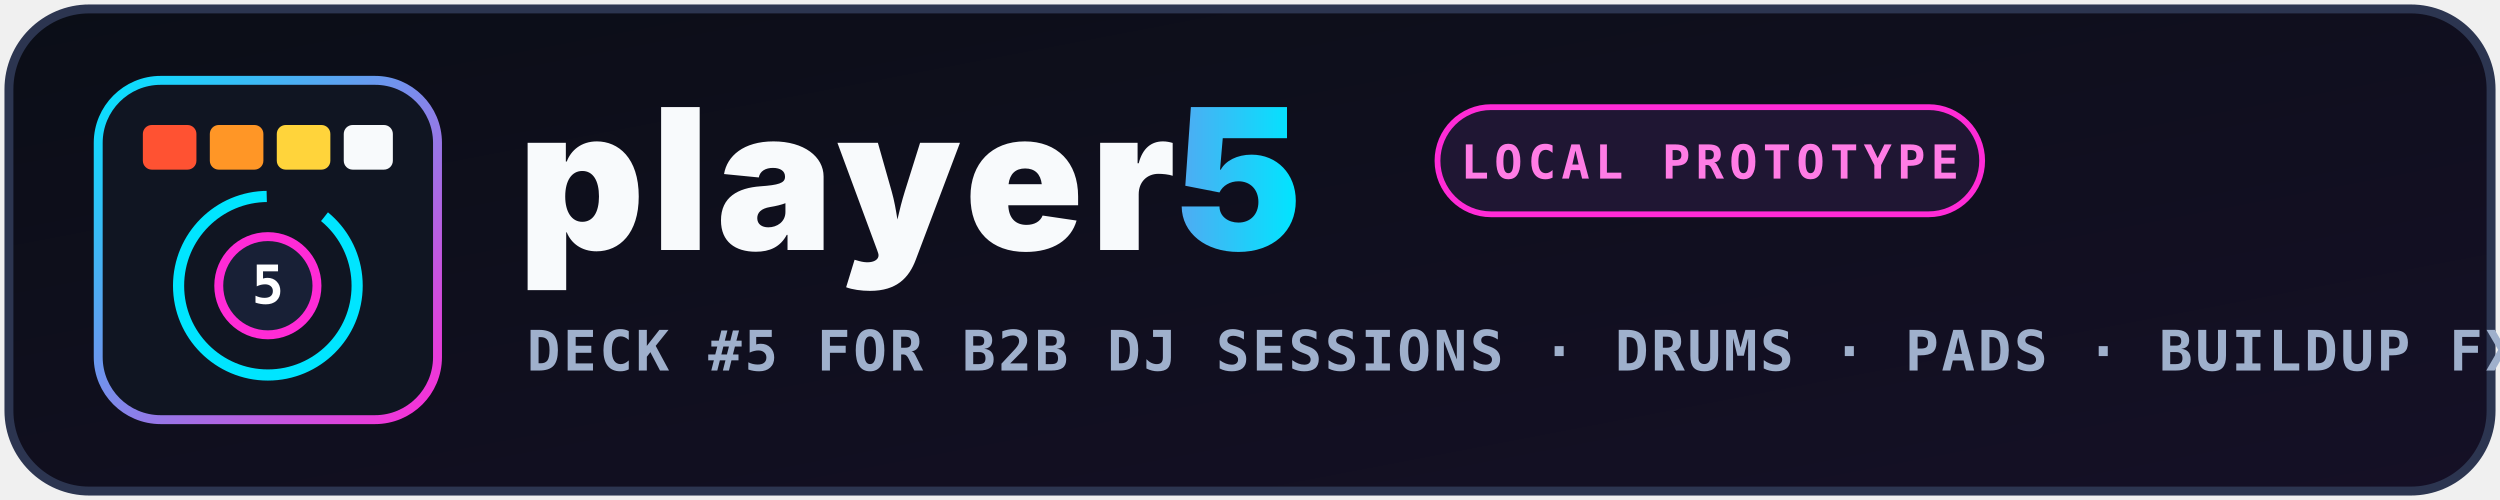
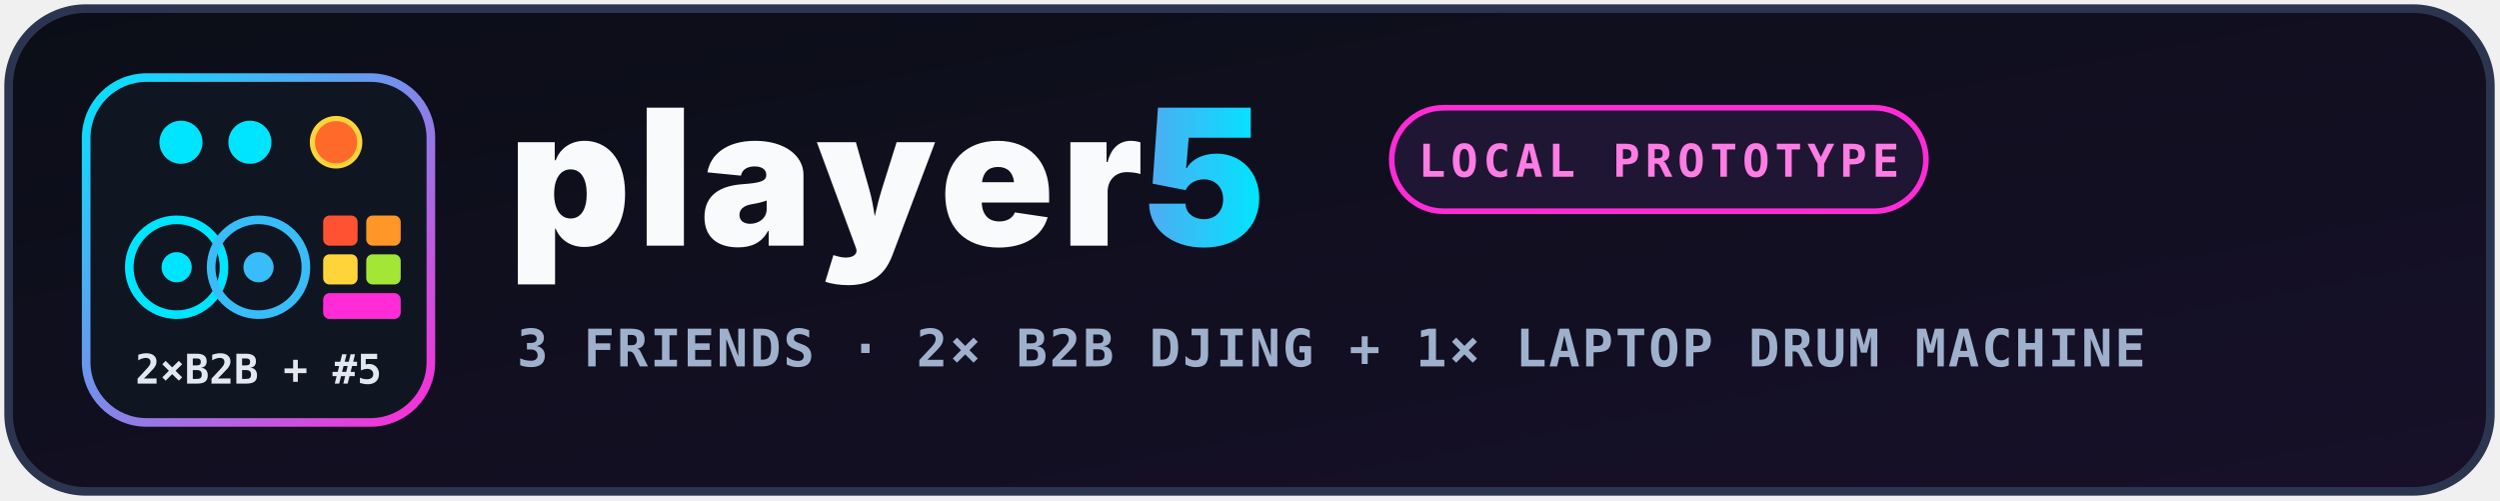
- <svg xmlns="http://www.w3.org/2000/svg" viewBox="0 0 560 112" width="560" height="112" role="img" aria-label="player5 logo">
+ <svg xmlns="http://www.w3.org/2000/svg" viewBox="0 0 580 116" width="580" height="116" role="img" aria-label="player5 logo — 3 friends: 2x B2B DJs + 1x drum machine">
  <defs>
    <linearGradient id="bgGrad" x1="0%" y1="0%" x2="100%" y2="100%">
      <stop offset="0%" stop-color="#0b0e17" />
-       <stop offset="100%" stop-color="#151026" />
+       <stop offset="100%" stop-color="#171029" />
    </linearGradient>
    <linearGradient id="neonText" x1="0%" y1="0%" x2="100%" y2="0%">
      <stop offset="0%" stop-color="#ff6a2b" />
      <stop offset="52%" stop-color="#ff2bd6" />
      <stop offset="100%" stop-color="#00e5ff" />
    </linearGradient>
    <linearGradient id="ringGrad" x1="0%" y1="0%" x2="100%" y2="100%">
      <stop offset="0%" stop-color="#00e5ff" />
      <stop offset="100%" stop-color="#ff2bd6" />
    </linearGradient>
    <filter id="glow" x="-15%" y="-15%" width="130%" height="130%">
-       <feGaussianBlur stdDeviation="2.5" result="blur" />
+       <feGaussianBlur stdDeviation="2.4" result="blur" />
      <feMerge>
        <feMergeNode in="blur" />
        <feMergeNode in="SourceGraphic" />
      </feMerge>
    </filter>
  </defs>
-   <rect x="2" y="2" width="556" height="108" rx="18" fill="url(#bgGrad)" stroke="#2c3550" stroke-width="2" />
-   <g transform="translate(22, 18)">
-     <rect x="0" y="0" width="76" height="76" rx="14" fill="#101522" stroke="url(#ringGrad)" stroke-width="2" />
-     <rect x="10" y="10" width="12" height="10" rx="2" fill="#ff5232" />
-     <rect x="25" y="10" width="12" height="10" rx="2" fill="#ff9626" />
-     <rect x="40" y="10" width="12" height="10" rx="2" fill="#ffd43b" />
-     <rect x="55" y="10" width="11" height="10" rx="2" fill="#f8fafc" />
-     <circle cx="38" cy="46" r="20" fill="none" stroke="#00e5ff" stroke-width="2.5" stroke-dasharray="94 14" />
-     <circle cx="38" cy="46" r="11" fill="#182036" stroke="#ff2bd6" stroke-width="2" />
-     <text x="38" y="50" text-anchor="middle" font-family="ui-monospace, SFMono-Regular, Menlo, monospace" font-size="12" font-weight="800" fill="#ffffff">5</text>
+   <rect x="2" y="2" width="576" height="112" rx="18" fill="url(#bgGrad)" stroke="#2c3550" stroke-width="2" />
+   <g transform="translate(20, 18)">
+     <rect x="0" y="0" width="80" height="80" rx="14" fill="#101522" stroke="url(#ringGrad)" stroke-width="2" />
+     <circle cx="22" cy="15" r="5" fill="#00e5ff" />
+     <circle cx="38" cy="15" r="5" fill="#00e5ff" />
+     <circle cx="58" cy="15" r="5.5" fill="#ff6a2b" stroke="#ffd43b" stroke-width="1.2" />
+     <circle cx="21" cy="44" r="11" fill="none" stroke="#00e5ff" stroke-width="2" />
+     <circle cx="21" cy="44" r="3.5" fill="#00e5ff" />
+     <circle cx="40" cy="44" r="11" fill="none" stroke="#38bdf8" stroke-width="2" />
+     <circle cx="40" cy="44" r="3.5" fill="#38bdf8" />
+     <rect x="55" y="32" width="8" height="7" rx="1.5" fill="#ff5232" />
+     <rect x="65" y="32" width="8" height="7" rx="1.5" fill="#ff9626" />
+     <rect x="55" y="41" width="8" height="7" rx="1.5" fill="#ffd43b" />
+     <rect x="65" y="41" width="8" height="7" rx="1.5" fill="#a3e635" />
+     <rect x="55" y="50" width="18" height="6" rx="1.5" fill="#ff2bd6" />
+     <text x="40" y="71" text-anchor="middle" font-family="ui-monospace, SFMono-Regular, Menlo, monospace" font-size="9.5" font-weight="800" fill="#e2e8f0">2×B2B + #5</text>
  </g>
-   <g transform="translate(116, 0)">
-     <text x="0" y="56" font-family="system-ui, -apple-system, BlinkMacSystemFont, 'Segoe UI', sans-serif" font-size="44" font-weight="900" letter-spacing="1.5" fill="#f8fafc">
+   <g transform="translate(118, 0)">
+     <text x="0" y="57" font-family="system-ui, -apple-system, BlinkMacSystemFont, 'Segoe UI', sans-serif" font-size="44" font-weight="900" letter-spacing="1.5" fill="#f8fafc">
      player<tspan fill="url(#neonText)" filter="url(#glow)">5</tspan>
    </text>
-     <rect x="206" y="24" width="122" height="24" rx="12" fill="#1f1633" stroke="#ff2bd6" stroke-width="1.3" />
-     <text x="267" y="40" text-anchor="middle" font-family="ui-monospace, SFMono-Regular, Menlo, monospace" font-size="10.5" font-weight="800" letter-spacing="1.2" fill="#ff7ce5">LOCAL PROTOTYPE</text>
-     <text x="2" y="83" font-family="ui-monospace, SFMono-Regular, Menlo, monospace" font-size="12.5" font-weight="600" letter-spacing="0.6" fill="#9fb0cc">
-       DECK #5 FOR B2B DJ SESSIONS · DRUMS · PADS · BUILDUP FX
+     <rect x="205" y="25" width="124" height="24" rx="12" fill="#1f1633" stroke="#ff2bd6" stroke-width="1.3" />
+     <text x="267" y="41" text-anchor="middle" font-family="ui-monospace, SFMono-Regular, Menlo, monospace" font-size="10.5" font-weight="800" letter-spacing="1.2" fill="#ff7ce5">LOCAL PROTOTYPE</text>
+     <text x="2" y="85" font-family="ui-monospace, SFMono-Regular, Menlo, monospace" font-size="12" font-weight="700" letter-spacing="0.5" fill="#9fb0cc">
+       3 FRIENDS · 2× B2B DJING + 1× LAPTOP DRUM MACHINE
    </text>
  </g>
</svg>
